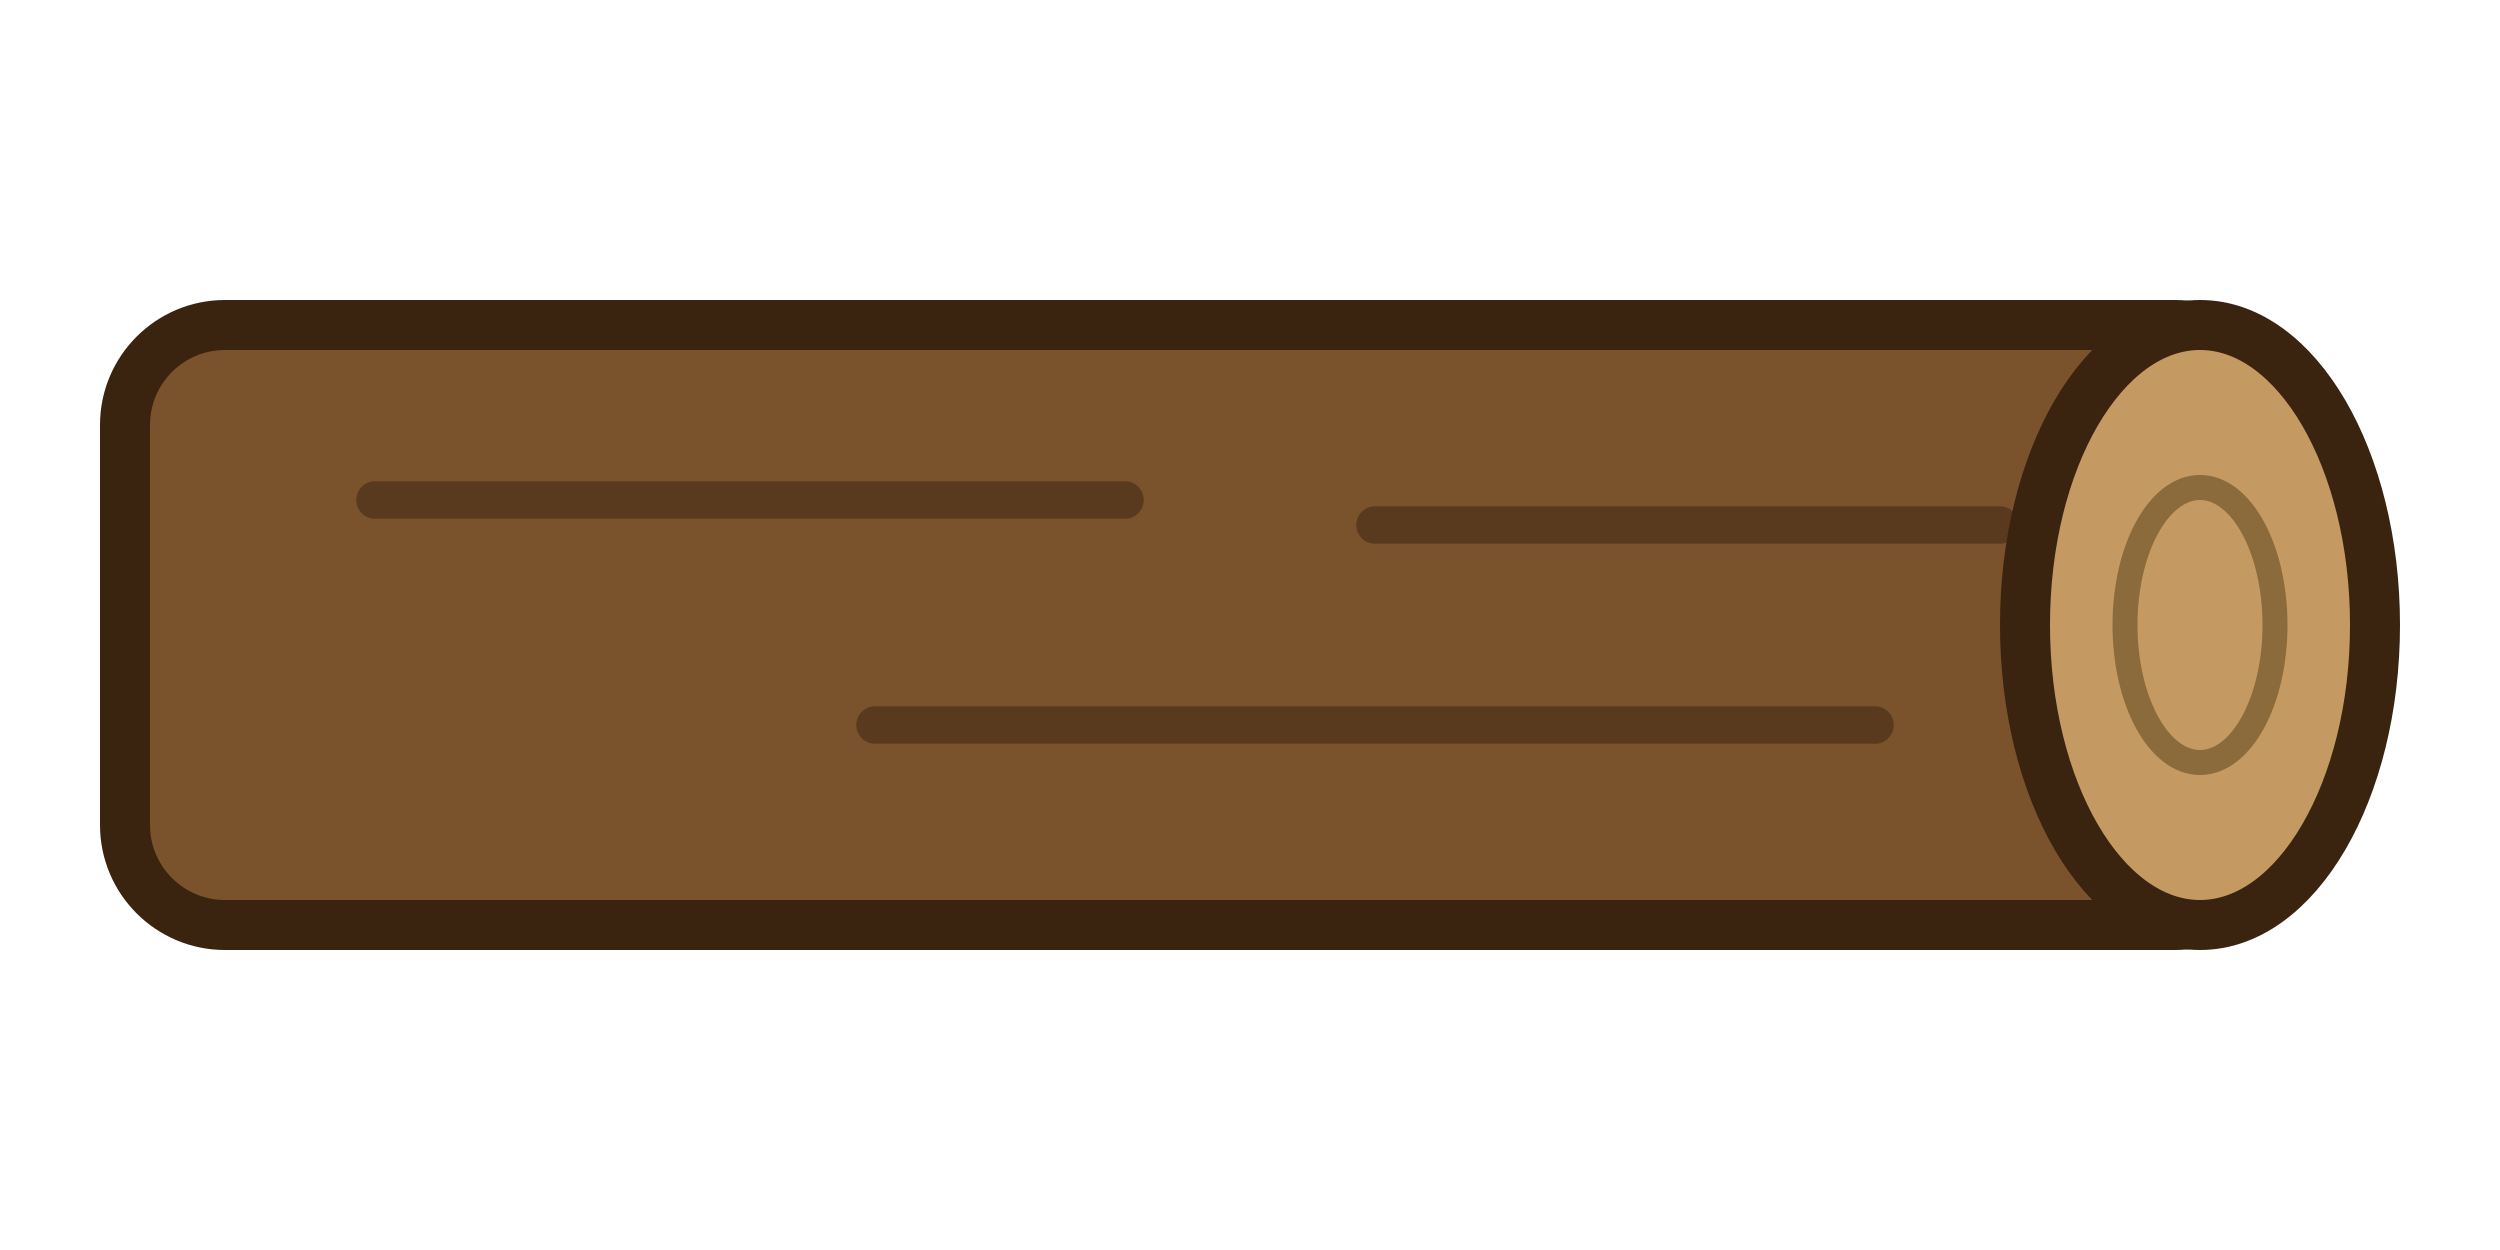
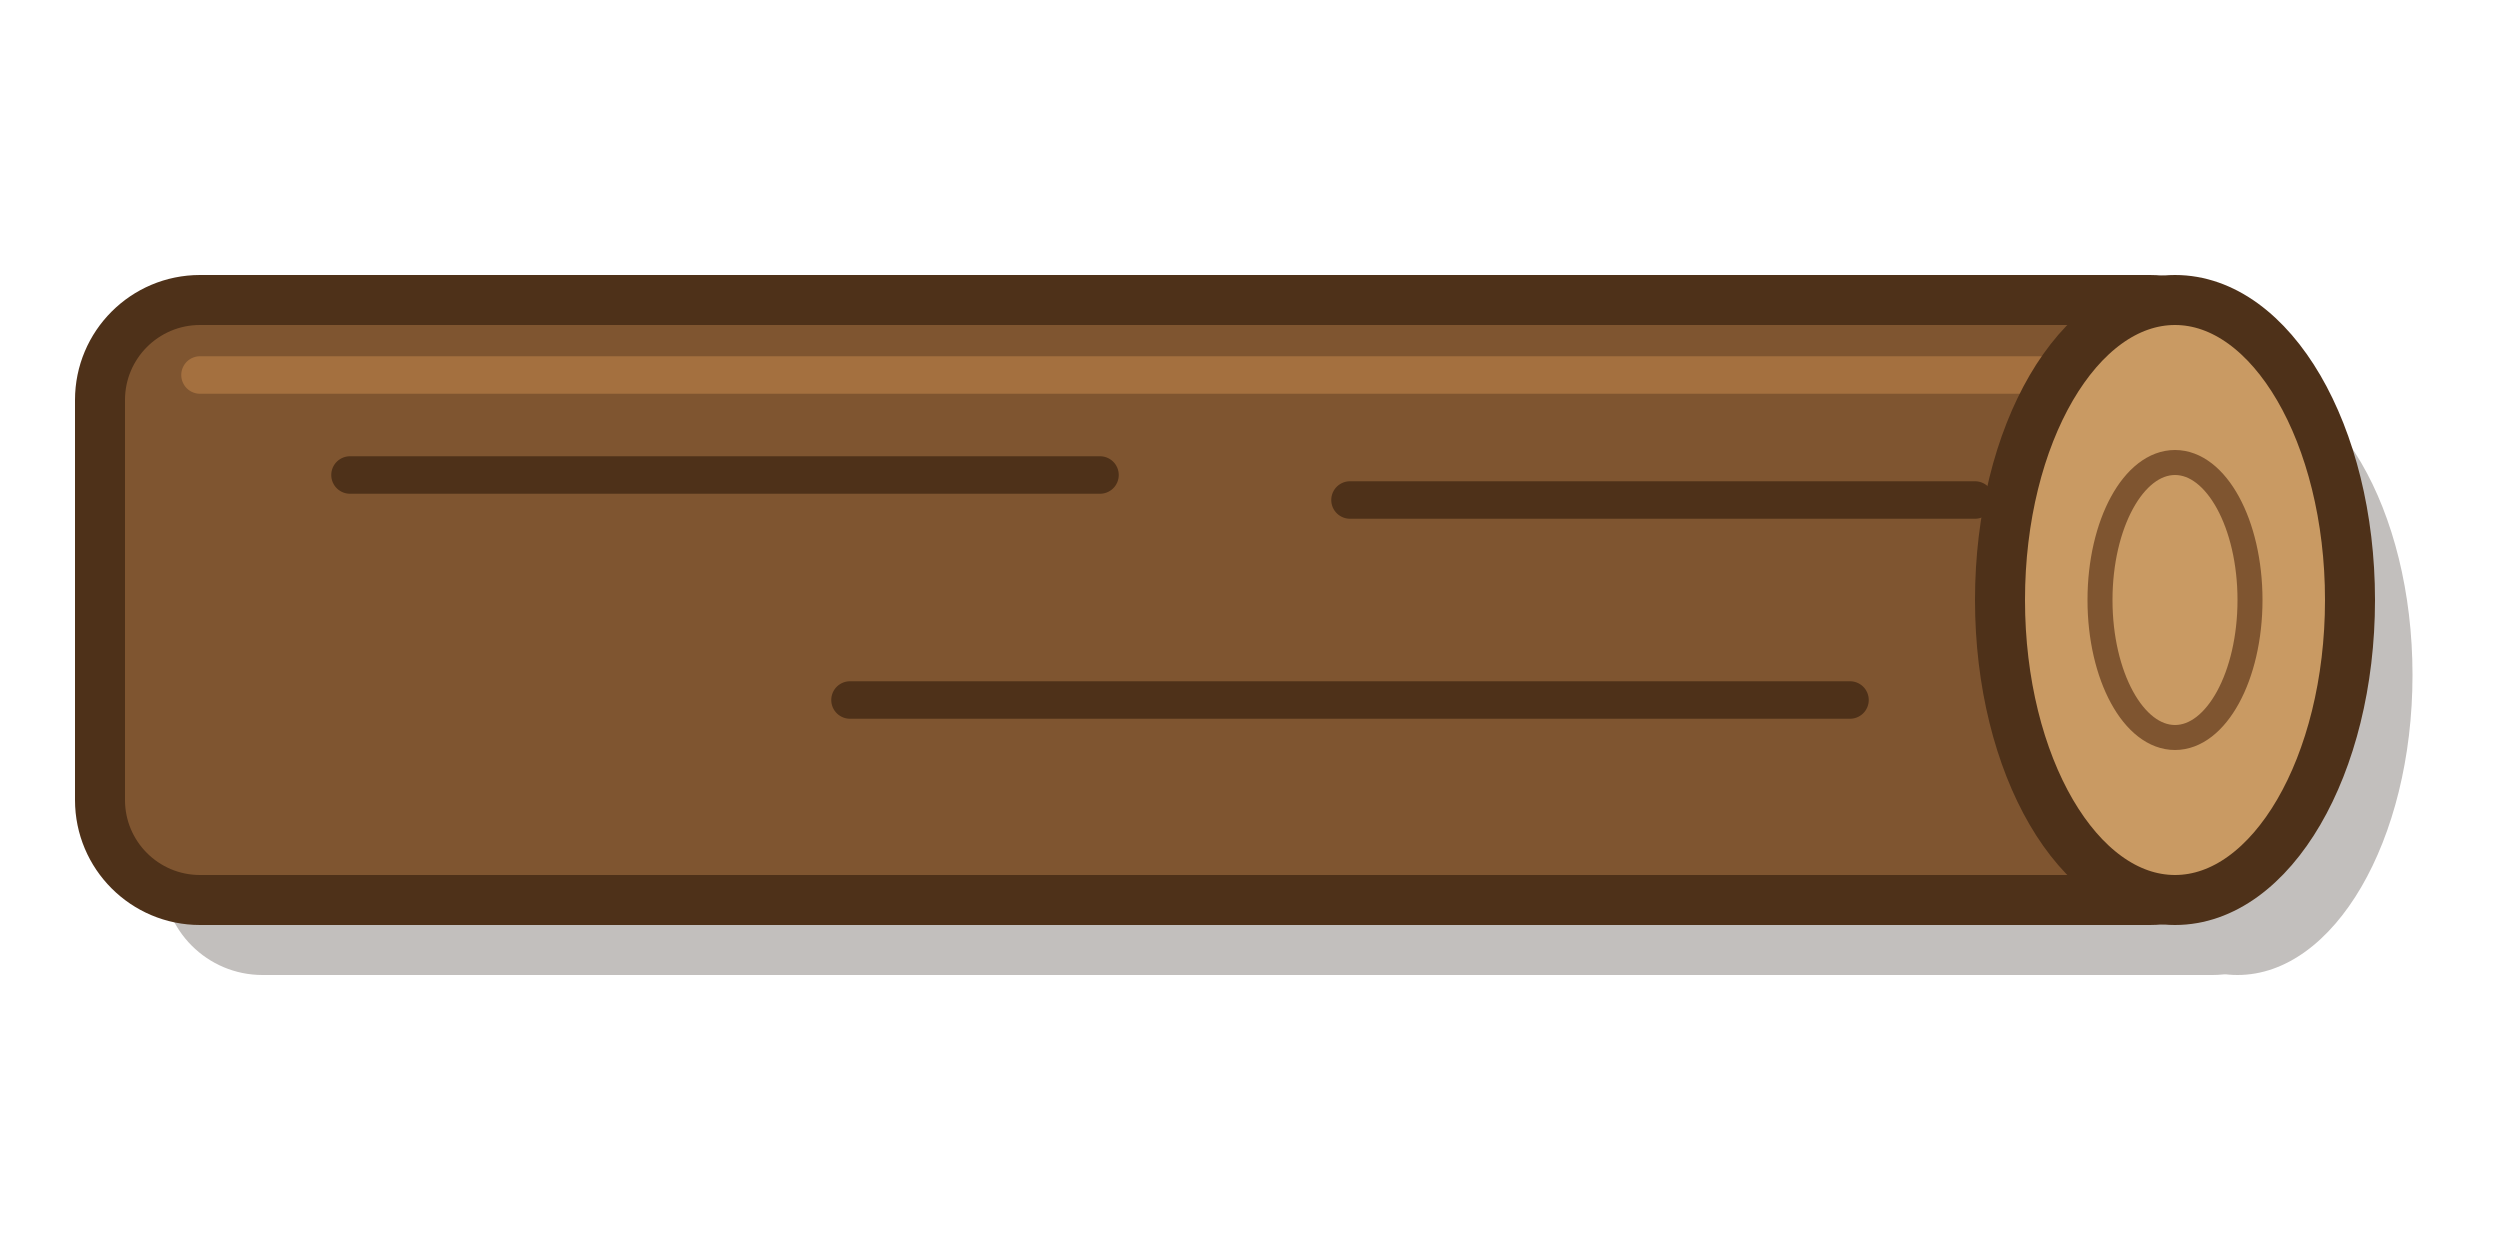
<svg xmlns="http://www.w3.org/2000/svg" viewBox="0 0 200 100" width="512" height="256">
-   <rect x="10" y="26" width="172" height="48" rx="8" fill="#7a522c" stroke="#3a240f" stroke-width="4" />
-   <path d="M30 40h60M70 58h80M110 42h50" stroke="#5a3a1e" stroke-width="3" stroke-linecap="round" />
-   <ellipse cx="176" cy="50" rx="14" ry="24" fill="#c49a62" stroke="#3a240f" stroke-width="4" />
-   <ellipse cx="176" cy="50" rx="6" ry="11" fill="none" stroke="#8b6a3c" stroke-width="2" />
+   <g transform="translate(5 6)" fill="#241811" opacity=".28" stroke="none">
+     <rect x="8" y="24" width="172" height="48" rx="8" />
+     <ellipse cx="174" cy="48" rx="14" ry="24" />
+   </g>
+   <rect x="8" y="24" width="172" height="48" rx="8" fill="#7f5530" stroke="#4e3119" stroke-width="4" />
+   <path d="M28 38h60M68 56h80M108 40h50" stroke="#4e3119" stroke-width="3" stroke-linecap="round" />
+   <path d="M16 30h150" stroke="#a4703f" stroke-width="3" stroke-linecap="round" />
+   <ellipse cx="174" cy="48" rx="14" ry="24" fill="#c99a63" stroke="#4e3119" stroke-width="4" />
+   <ellipse cx="174" cy="48" rx="6" ry="11" fill="none" stroke="#7f5530" stroke-width="2" />
</svg>
